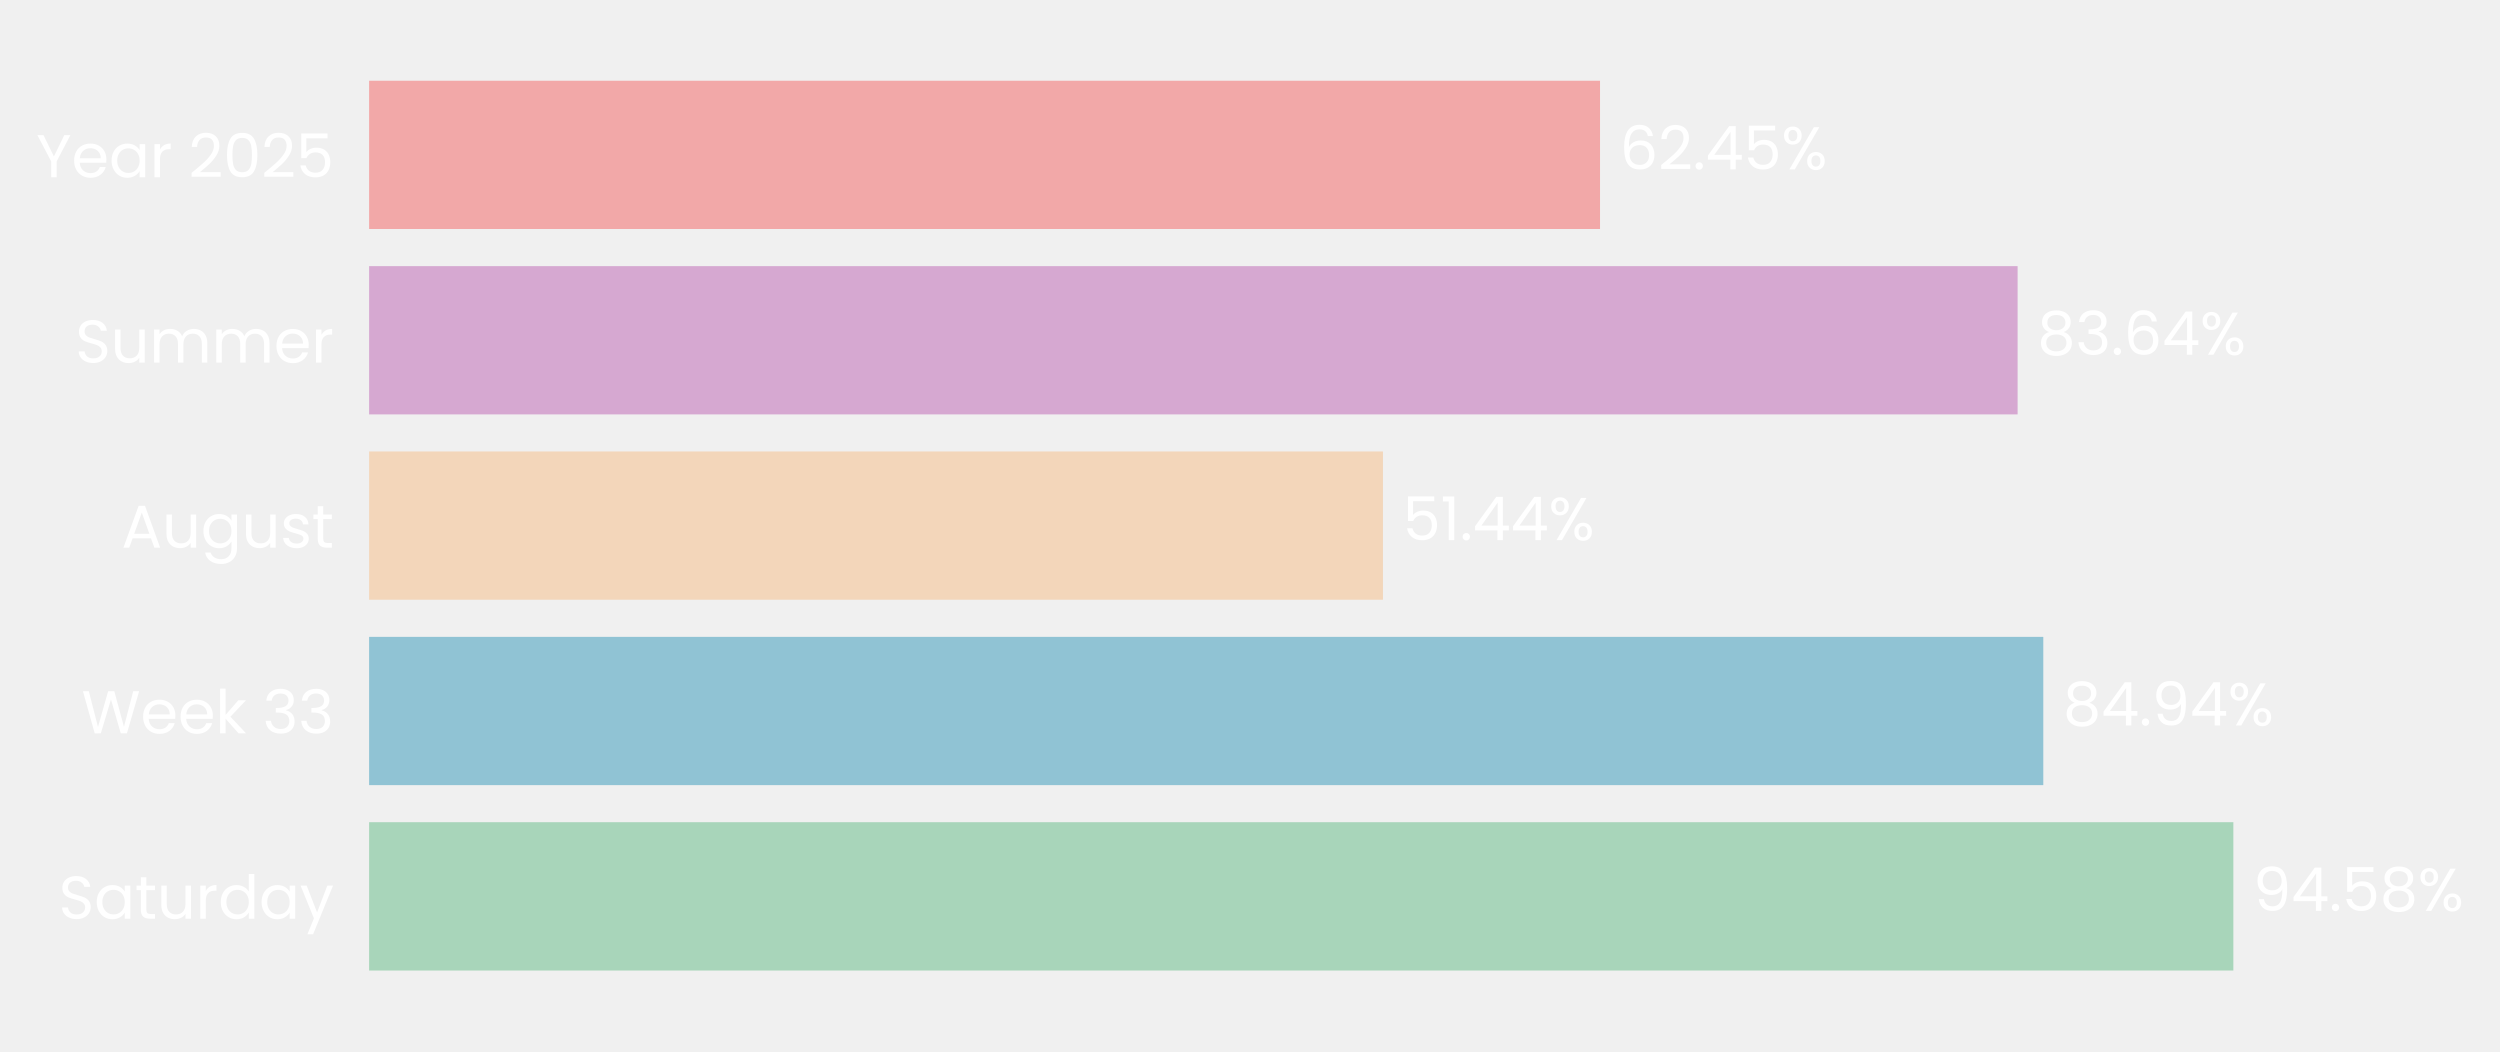
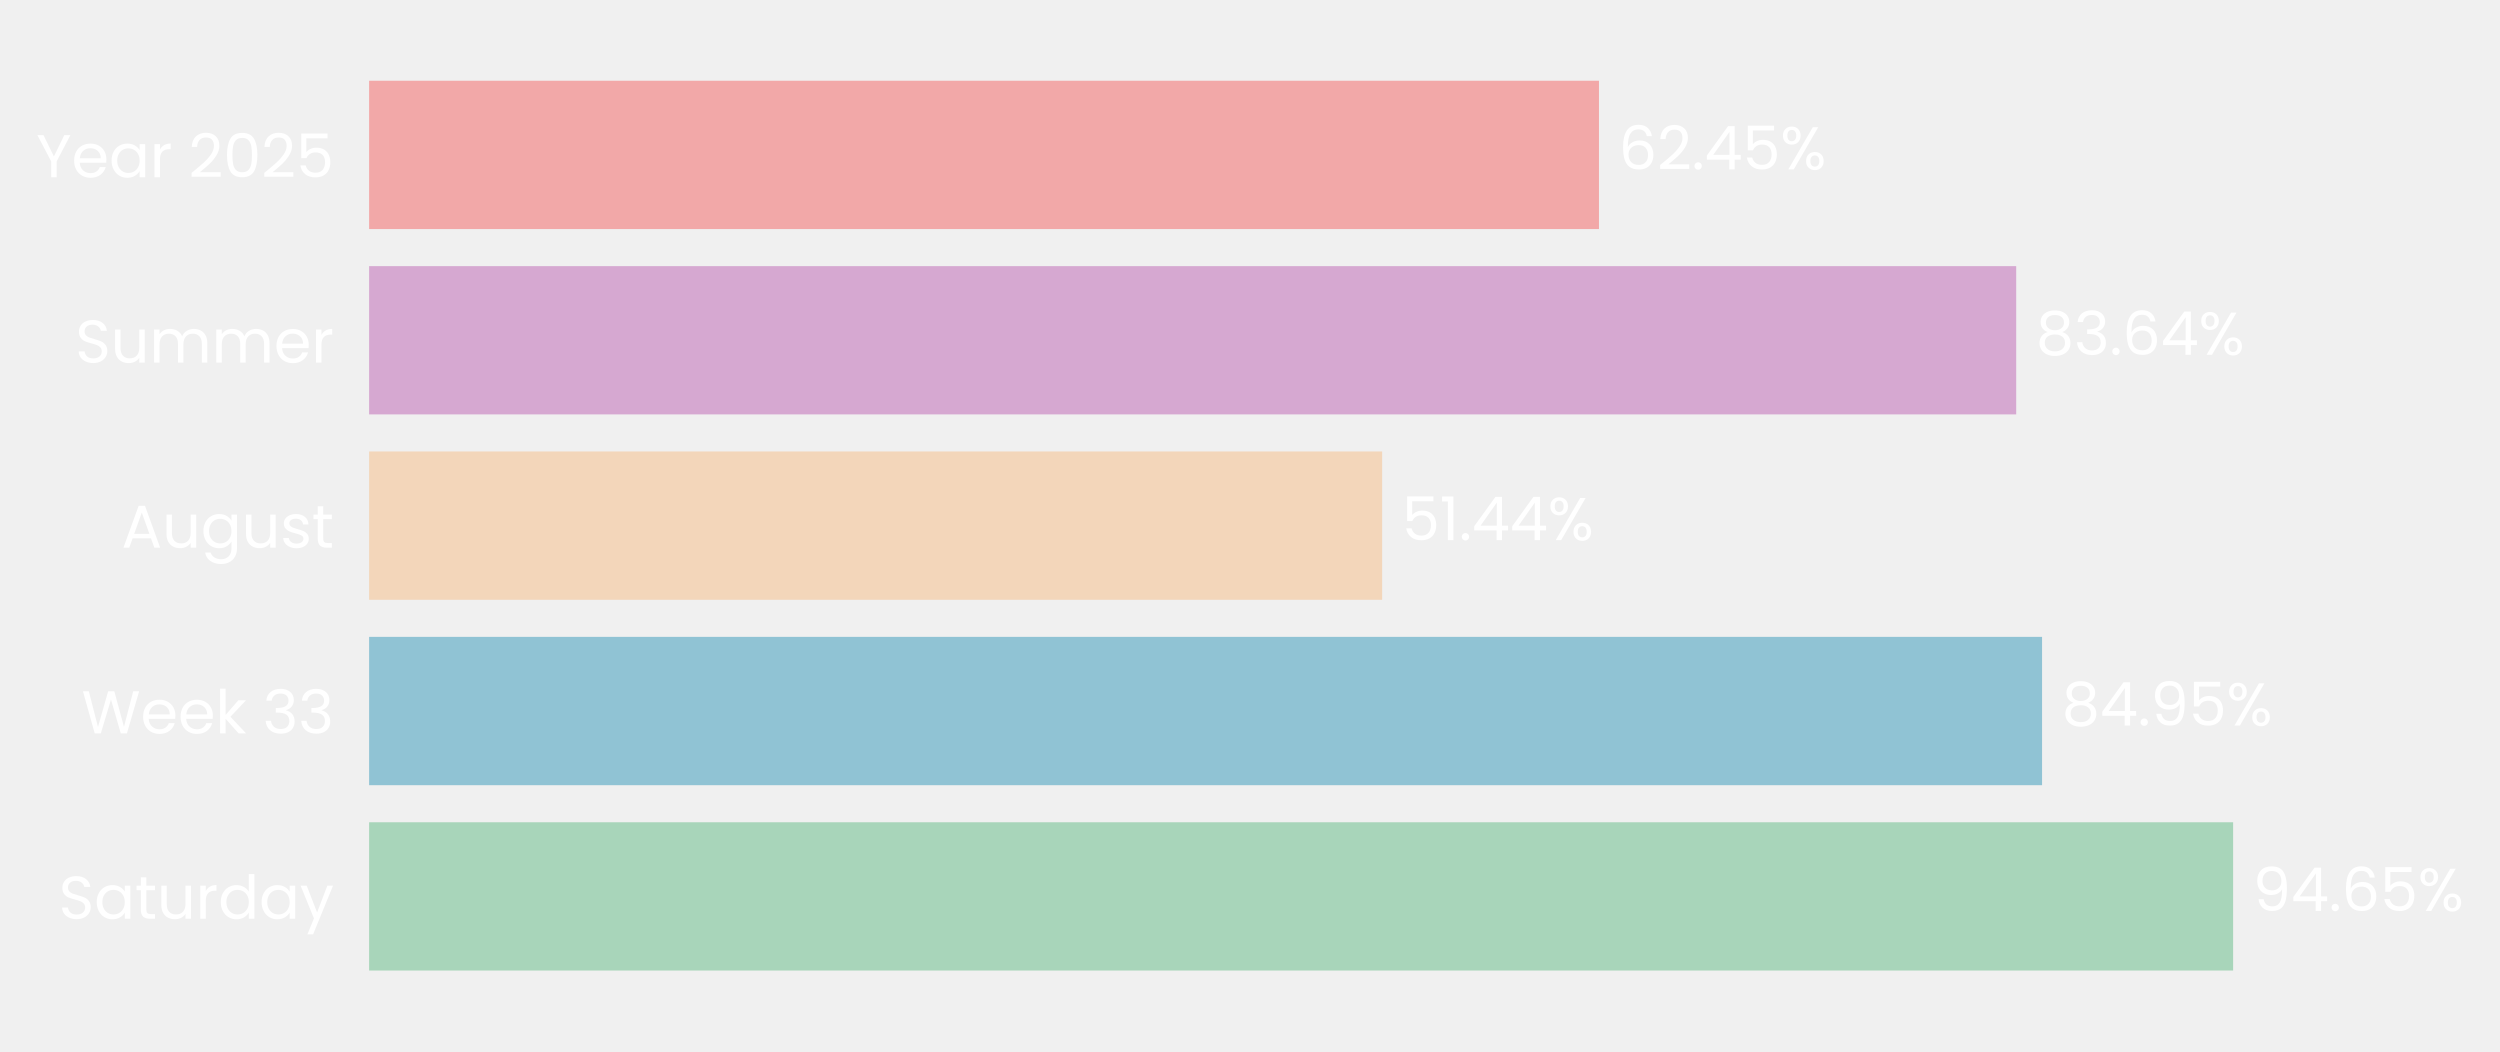
- <svg xmlns="http://www.w3.org/2000/svg" xmlns:xlink="http://www.w3.org/1999/xlink" width="496.556pt" height="208.8pt" viewBox="0 0 496.556 208.8" version="1.1">
+ <svg xmlns="http://www.w3.org/2000/svg" xmlns:xlink="http://www.w3.org/1999/xlink" width="496.531pt" height="208.8pt" viewBox="0 0 496.531 208.8" version="1.1">
  <defs>
    <style type="text/css">*{stroke-linejoin: round; stroke-linecap: butt}</style>
  </defs>
  <g id="figure_1">
    <g id="patch_1">
-       <path d="M 0 208.8  L 496.556 208.8  L 496.556 0  L 0 0  L 0 208.8  z " style="fill: none" />
+       <path d="M 0 208.8  L 496.531 208.8  L 496.531 0  L 0 0  L 0 208.8  z " style="fill: none" />
    </g>
    <g id="axes_1">
      <g id="patch_2">
-         <path d="M 73.311 201.6  L 464.803 201.6  L 464.803 7.2  L 73.311 7.2  L 73.311 201.6  z " style="fill: none" />
+         <path d="M 73.311 201.6  L 464.442 201.6  L 464.442 7.2  L 73.311 7.2  L 73.311 201.6  z " style="fill: none" />
      </g>
      <g id="patch_3">
-         <path d="M 73.311 192.764  L 443.597 192.764  L 443.597 163.309  L 73.311 163.309  z " clip-path="url(#pb91efe56ef)" style="fill: #a8d5ba" />
+         <path d="M 73.311 192.764  L 443.527 192.764  L 443.527 163.309  L 73.311 163.309  z " clip-path="url(#p8c8ef1a49f)" style="fill: #a8d5ba" />
      </g>
      <g id="patch_4">
-         <path d="M 73.311 155.945  L 405.846 155.945  L 405.846 126.491  L 73.311 126.491  z " clip-path="url(#pb91efe56ef)" style="fill: #90c3d4" />
+         <path d="M 73.311 155.945  L 405.578 155.945  L 405.578 126.491  L 73.311 126.491  z " clip-path="url(#p8c8ef1a49f)" style="fill: #90c3d4" />
      </g>
      <g id="patch_5">
-         <path d="M 73.311 119.127  L 274.687 119.127  L 274.687 89.673  L 73.311 89.673  z " clip-path="url(#pb91efe56ef)" style="fill: #f3d6ba" />
+         <path d="M 73.311 119.127  L 274.51 119.127  L 274.51 89.673  L 73.311 89.673  z " clip-path="url(#p8c8ef1a49f)" style="fill: #f3d6ba" />
      </g>
      <g id="patch_6">
-         <path d="M 73.311 82.309  L 400.742 82.309  L 400.742 52.855  L 73.311 52.855  z " clip-path="url(#pb91efe56ef)" style="fill: #d6a8d1" />
+         <path d="M 73.311 82.309  L 400.443 82.309  L 400.443 52.855  L 73.311 52.855  z " clip-path="url(#p8c8ef1a49f)" style="fill: #d6a8d1" />
      </g>
      <g id="patch_7">
-         <path d="M 73.311 45.491  L 317.801 45.491  L 317.801 16.036  L 73.311 16.036  z " clip-path="url(#pb91efe56ef)" style="fill: #f2a8a8" />
+         <path d="M 73.311 45.491  L 317.576 45.491  L 317.576 16.036  L 73.311 16.036  z " clip-path="url(#p8c8ef1a49f)" style="fill: #f2a8a8" />
      </g>
      <g id="matplotlib.axis_1">
        <g id="ytick_1">
          <g id="text_1">
            <g style="fill: #ffffff" transform="translate(11.65312 182.4764) scale(0.12 -0.12)">
              <defs>
                <path id="Poppins-Regular-53" d="M 1907 -45  Q 1466 -45 1117 112  Q 768 269 569 547  Q 371 826 365 1190  L 986 1190  Q 1018 877 1245 662  Q 1472 448 1907 448  Q 2323 448 2563 656  Q 2803 864 2803 1190  Q 2803 1446 2662 1606  Q 2522 1766 2310 1849  Q 2099 1933 1741 2029  Q 1299 2144 1033 2259  Q 768 2374 579 2620  Q 390 2867 390 3283  Q 390 3648 576 3929  Q 762 4211 1098 4364  Q 1434 4518 1869 4518  Q 2496 4518 2896 4204  Q 3296 3891 3347 3373  L 2707 3373  Q 2675 3629 2438 3824  Q 2202 4019 1811 4019  Q 1446 4019 1216 3830  Q 986 3642 986 3302  Q 986 3059 1123 2905  Q 1261 2752 1462 2672  Q 1664 2592 2029 2490  Q 2470 2368 2739 2249  Q 3008 2131 3200 1884  Q 3392 1638 3392 1216  Q 3392 890 3219 602  Q 3046 314 2707 134  Q 2368 -45 1907 -45  z " transform="scale(0.015625)" />
                <path id="Poppins-Regular-61" d="M 275 1766  Q 275 2304 492 2710  Q 710 3117 1091 3341  Q 1472 3565 1939 3565  Q 2400 3565 2739 3366  Q 3078 3168 3245 2867  L 3245 3507  L 3834 3507  L 3834 0  L 3245 0  L 3245 653  Q 3072 346 2729 144  Q 2387 -58 1933 -58  Q 1466 -58 1088 172  Q 710 403 492 819  Q 275 1235 275 1766  z M 3245 1760  Q 3245 2157 3085 2451  Q 2925 2746 2653 2902  Q 2381 3059 2054 3059  Q 1728 3059 1459 2905  Q 1190 2752 1030 2457  Q 870 2163 870 1766  Q 870 1363 1030 1065  Q 1190 768 1459 611  Q 1728 454 2054 454  Q 2381 454 2653 611  Q 2925 768 3085 1065  Q 3245 1363 3245 1760  z " transform="scale(0.015625)" />
                <path id="Poppins-Regular-74" d="M 1203 3027  L 1203 960  Q 1203 704 1312 598  Q 1421 493 1690 493  L 2118 493  L 2118 0  L 1594 0  Q 1107 0 864 224  Q 621 448 621 960  L 621 3027  L 166 3027  L 166 3507  L 621 3507  L 621 4390  L 1203 4390  L 1203 3507  L 2118 3507  L 2118 3027  L 1203 3027  z " transform="scale(0.015625)" />
                <path id="Poppins-Regular-75" d="M 3603 3507  L 3603 0  L 3021 0  L 3021 518  Q 2854 250 2556 99  Q 2259 -51 1901 -51  Q 1491 -51 1164 118  Q 838 288 649 627  Q 461 966 461 1453  L 461 3507  L 1037 3507  L 1037 1530  Q 1037 1011 1299 732  Q 1562 454 2016 454  Q 2483 454 2752 742  Q 3021 1030 3021 1581  L 3021 3507  L 3603 3507  z " transform="scale(0.015625)" />
                <path id="Poppins-Regular-72" d="M 1075 2938  Q 1229 3238 1513 3404  Q 1798 3571 2208 3571  L 2208 2970  L 2054 2970  Q 1075 2970 1075 1907  L 1075 0  L 493 0  L 493 3507  L 1075 3507  L 1075 2938  z " transform="scale(0.015625)" />
                <path id="Poppins-Regular-64" d="M 275 1766  Q 275 2304 492 2710  Q 710 3117 1091 3341  Q 1472 3565 1946 3565  Q 2355 3565 2707 3376  Q 3059 3187 3245 2880  L 3245 4736  L 3834 4736  L 3834 0  L 3245 0  L 3245 659  Q 3072 346 2733 144  Q 2394 -58 1939 -58  Q 1472 -58 1091 172  Q 710 403 492 819  Q 275 1235 275 1766  z M 3245 1760  Q 3245 2157 3085 2451  Q 2925 2746 2653 2902  Q 2381 3059 2054 3059  Q 1728 3059 1459 2905  Q 1190 2752 1030 2457  Q 870 2163 870 1766  Q 870 1363 1030 1065  Q 1190 768 1459 611  Q 1728 454 2054 454  Q 2381 454 2653 611  Q 2925 768 3085 1065  Q 3245 1363 3245 1760  z " transform="scale(0.015625)" />
                <path id="Poppins-Regular-79" d="M 3514 3507  L 1402 -1651  L 800 -1651  L 1491 38  L 77 3507  L 723 3507  L 1824 666  L 2912 3507  L 3514 3507  z " transform="scale(0.015625)" />
              </defs>
              <use xlink:href="#Poppins-Regular-53" />
              <use xlink:href="#Poppins-Regular-61" transform="translate(58.7 0)" />
              <use xlink:href="#Poppins-Regular-74" transform="translate(126.3 0)" />
              <use xlink:href="#Poppins-Regular-75" transform="translate(162.7 0)" />
              <use xlink:href="#Poppins-Regular-72" transform="translate(226.7 0)" />
              <use xlink:href="#Poppins-Regular-64" transform="translate(264 0)" />
              <use xlink:href="#Poppins-Regular-61" transform="translate(331.5999 0)" />
              <use xlink:href="#Poppins-Regular-79" transform="translate(399.1999 0)" />
            </g>
          </g>
        </g>
        <g id="ytick_2">
          <g id="text_2">
            <g style="fill: #ffffff" transform="translate(16.19813 145.6582) scale(0.12 -0.12)">
              <defs>
                <path id="Poppins-Regular-57" d="M 6099 4461  L 4806 0  L 4154 0  L 3117 3590  L 2042 0  L 1395 -6  L 147 4461  L 768 4461  L 1741 678  L 2816 4461  L 3469 4461  L 4493 691  L 5472 4461  L 6099 4461  z " transform="scale(0.015625)" />
                <path id="Poppins-Regular-65" d="M 3693 1888  Q 3693 1722 3674 1536  L 870 1536  Q 902 1018 1225 726  Q 1549 435 2010 435  Q 2387 435 2640 611  Q 2893 787 2995 1082  L 3622 1082  Q 3482 576 3059 259  Q 2637 -58 2010 -58  Q 1510 -58 1116 166  Q 723 390 499 803  Q 275 1216 275 1760  Q 275 2304 492 2713  Q 710 3123 1104 3344  Q 1498 3565 2010 3565  Q 2509 3565 2893 3347  Q 3277 3130 3485 2749  Q 3693 2368 3693 1888  z M 3091 2010  Q 3091 2342 2944 2582  Q 2797 2822 2544 2947  Q 2291 3072 1984 3072  Q 1542 3072 1232 2790  Q 922 2509 877 2010  L 3091 2010  z " transform="scale(0.015625)" />
                <path id="Poppins-Regular-6b" d="M 2451 0  L 1075 1549  L 1075 0  L 493 0  L 493 4736  L 1075 4736  L 1075 1952  L 2426 3507  L 3238 3507  L 1587 1760  L 3245 0  L 2451 0  z " transform="scale(0.015625)" />
                <path id="Poppins-Regular-20" transform="scale(0.015625)" />
                <path id="Poppins-Regular-33" d="M 384 3462  Q 429 4051 838 4384  Q 1248 4717 1901 4717  Q 2336 4717 2653 4560  Q 2970 4403 3133 4134  Q 3296 3866 3296 3526  Q 3296 3130 3069 2842  Q 2842 2554 2477 2470  L 2477 2438  Q 2893 2336 3136 2035  Q 3379 1734 3379 1248  Q 3379 883 3212 592  Q 3046 301 2713 134  Q 2381 -32 1914 -32  Q 1235 -32 800 323  Q 365 678 314 1331  L 877 1331  Q 922 947 1190 704  Q 1459 461 1907 461  Q 2355 461 2588 694  Q 2822 928 2822 1299  Q 2822 1779 2502 1990  Q 2182 2202 1536 2202  L 1389 2202  L 1389 2688  L 1542 2688  Q 2131 2694 2432 2883  Q 2733 3072 2733 3469  Q 2733 3808 2512 4013  Q 2291 4218 1882 4218  Q 1485 4218 1241 4013  Q 998 3808 954 3462  L 384 3462  z " transform="scale(0.015625)" />
              </defs>
              <use xlink:href="#Poppins-Regular-57" />
              <use xlink:href="#Poppins-Regular-65" transform="translate(97.59999 0)" />
              <use xlink:href="#Poppins-Regular-65" transform="translate(159.6 0)" />
              <use xlink:href="#Poppins-Regular-6b" transform="translate(221.6 0)" />
              <use xlink:href="#Poppins-Regular-20" transform="translate(273.0999 0)" />
              <use xlink:href="#Poppins-Regular-33" transform="translate(299.7999 0)" />
              <use xlink:href="#Poppins-Regular-33" transform="translate(358.6999 0)" />
            </g>
          </g>
        </g>
        <g id="ytick_3">
          <g id="text_3">
            <g style="fill: #ffffff" transform="translate(24.11812 108.78) scale(0.12 -0.12)">
              <defs>
                <path id="Poppins-Regular-41" d="M 3130 992  L 1184 992  L 826 0  L 211 0  L 1824 4435  L 2496 4435  L 4102 0  L 3488 0  L 3130 992  z M 2963 1466  L 2157 3718  L 1350 1466  L 2963 1466  z " transform="scale(0.015625)" />
                <path id="Poppins-Regular-67" d="M 1939 3565  Q 2394 3565 2736 3366  Q 3078 3168 3245 2867  L 3245 3507  L 3834 3507  L 3834 -77  Q 3834 -557 3629 -931  Q 3424 -1306 3043 -1517  Q 2662 -1728 2157 -1728  Q 1466 -1728 1005 -1401  Q 544 -1075 461 -512  L 1037 -512  Q 1133 -832 1433 -1027  Q 1734 -1222 2157 -1222  Q 2637 -1222 2941 -921  Q 3245 -621 3245 -77  L 3245 659  Q 3072 352 2733 147  Q 2394 -58 1939 -58  Q 1472 -58 1091 172  Q 710 403 492 819  Q 275 1235 275 1766  Q 275 2304 492 2710  Q 710 3117 1091 3341  Q 1472 3565 1939 3565  z M 3245 1760  Q 3245 2157 3085 2451  Q 2925 2746 2653 2902  Q 2381 3059 2054 3059  Q 1728 3059 1459 2905  Q 1190 2752 1030 2457  Q 870 2163 870 1766  Q 870 1363 1030 1065  Q 1190 768 1459 611  Q 1728 454 2054 454  Q 2381 454 2653 611  Q 2925 768 3085 1065  Q 3245 1363 3245 1760  z " transform="scale(0.015625)" />
                <path id="Poppins-Regular-73" d="M 1734 -58  Q 1331 -58 1011 80  Q 691 218 505 464  Q 320 710 301 1030  L 902 1030  Q 928 768 1149 601  Q 1370 435 1728 435  Q 2061 435 2253 582  Q 2445 730 2445 954  Q 2445 1184 2240 1296  Q 2035 1408 1606 1517  Q 1216 1619 969 1724  Q 723 1830 547 2038  Q 371 2246 371 2586  Q 371 2854 531 3078  Q 691 3302 985 3433  Q 1280 3565 1658 3565  Q 2240 3565 2598 3270  Q 2957 2976 2982 2464  L 2400 2464  Q 2381 2739 2179 2905  Q 1978 3072 1638 3072  Q 1325 3072 1139 2937  Q 954 2803 954 2586  Q 954 2413 1066 2301  Q 1178 2189 1347 2121  Q 1517 2054 1818 1971  Q 2195 1869 2432 1769  Q 2669 1670 2838 1472  Q 3008 1274 3014 954  Q 3014 666 2854 435  Q 2694 205 2403 73  Q 2112 -58 1734 -58  z " transform="scale(0.015625)" />
              </defs>
              <use xlink:href="#Poppins-Regular-41" />
              <use xlink:href="#Poppins-Regular-75" transform="translate(67.39999 0)" />
              <use xlink:href="#Poppins-Regular-67" transform="translate(131.4 0)" />
              <use xlink:href="#Poppins-Regular-75" transform="translate(199 0)" />
              <use xlink:href="#Poppins-Regular-73" transform="translate(263 0)" />
              <use xlink:href="#Poppins-Regular-74" transform="translate(315.2 0)" />
            </g>
          </g>
        </g>
        <g id="ytick_4">
          <g id="text_4">
            <g style="fill: #ffffff" transform="translate(14.95125 72.02182) scale(0.12 -0.12)">
              <defs>
                <path id="Poppins-Regular-6d" d="M 4710 3571  Q 5120 3571 5440 3401  Q 5760 3232 5945 2893  Q 6131 2554 6131 2067  L 6131 0  L 5555 0  L 5555 1984  Q 5555 2509 5296 2787  Q 5037 3066 4595 3066  Q 4141 3066 3872 2774  Q 3603 2483 3603 1933  L 3603 0  L 3027 0  L 3027 1984  Q 3027 2509 2768 2787  Q 2509 3066 2067 3066  Q 1613 3066 1344 2774  Q 1075 2483 1075 1933  L 1075 0  L 493 0  L 493 3507  L 1075 3507  L 1075 3002  Q 1248 3277 1539 3424  Q 1830 3571 2182 3571  Q 2624 3571 2963 3372  Q 3302 3174 3469 2790  Q 3616 3162 3955 3366  Q 4294 3571 4710 3571  z " transform="scale(0.015625)" />
              </defs>
              <use xlink:href="#Poppins-Regular-53" />
              <use xlink:href="#Poppins-Regular-75" transform="translate(58.7 0)" />
              <use xlink:href="#Poppins-Regular-6d" transform="translate(122.7 0)" />
              <use xlink:href="#Poppins-Regular-6d" transform="translate(225.7 0)" />
              <use xlink:href="#Poppins-Regular-65" transform="translate(328.7 0)" />
              <use xlink:href="#Poppins-Regular-72" transform="translate(390.6999 0)" />
            </g>
          </g>
        </g>
        <g id="ytick_5">
          <g id="text_5">
            <g style="fill: #ffffff" transform="translate(7.2 35.20364) scale(0.12 -0.12)">
              <defs>
                <path id="Poppins-Regular-59" d="M 3616 4461  L 2163 1683  L 2163 0  L 1581 0  L 1581 1683  L 122 4461  L 768 4461  L 1869 2202  L 2970 4461  L 3616 4461  z " transform="scale(0.015625)" />
                <path id="Poppins-Regular-32" d="M 326 467  Q 1139 1120 1600 1539  Q 2061 1958 2377 2416  Q 2694 2874 2694 3315  Q 2694 3731 2492 3971  Q 2291 4211 1843 4211  Q 1408 4211 1168 3939  Q 928 3667 909 3213  L 346 3213  Q 371 3930 780 4320  Q 1190 4710 1837 4710  Q 2496 4710 2883 4345  Q 3270 3981 3270 3341  Q 3270 2810 2953 2307  Q 2637 1805 2233 1424  Q 1830 1043 1203 538  L 3405 538  L 3405 51  L 326 51  L 326 467  z " transform="scale(0.015625)" />
                <path id="Poppins-Regular-30" d="M 397 2362  Q 397 3462 755 4080  Q 1114 4698 2010 4698  Q 2899 4698 3257 4080  Q 3616 3462 3616 2362  Q 3616 1242 3257 621  Q 2899 0 2010 0  Q 1114 0 755 621  Q 397 1242 397 2362  z M 3040 2362  Q 3040 2918 2966 3305  Q 2893 3693 2665 3929  Q 2438 4166 2010 4166  Q 1574 4166 1347 3929  Q 1120 3693 1046 3305  Q 973 2918 973 2362  Q 973 1786 1046 1395  Q 1120 1005 1347 768  Q 1574 531 2010 531  Q 2438 531 2665 768  Q 2893 1005 2966 1395  Q 3040 1786 3040 2362  z " transform="scale(0.015625)" />
                <path id="Poppins-Regular-35" d="M 3347 4122  L 1101 4122  L 1101 2662  Q 1248 2867 1536 2998  Q 1824 3130 2157 3130  Q 2688 3130 3021 2909  Q 3354 2688 3498 2339  Q 3642 1990 3642 1600  Q 3642 1139 3469 774  Q 3296 410 2941 198  Q 2586 -13 2061 -13  Q 1389 -13 973 332  Q 557 678 467 1254  L 1037 1254  Q 1120 890 1389 685  Q 1658 480 2067 480  Q 2573 480 2829 784  Q 3085 1088 3085 1587  Q 3085 2086 2829 2358  Q 2573 2630 2074 2630  Q 1734 2630 1481 2467  Q 1229 2304 1114 2022  L 563 2022  L 563 4634  L 3347 4634  L 3347 4122  z " transform="scale(0.015625)" />
              </defs>
              <use xlink:href="#Poppins-Regular-59" />
              <use xlink:href="#Poppins-Regular-65" transform="translate(58.39999 0)" />
              <use xlink:href="#Poppins-Regular-61" transform="translate(120.4 0)" />
              <use xlink:href="#Poppins-Regular-72" transform="translate(188 0)" />
              <use xlink:href="#Poppins-Regular-20" transform="translate(225.3 0)" />
              <use xlink:href="#Poppins-Regular-32" transform="translate(252 0)" />
              <use xlink:href="#Poppins-Regular-30" transform="translate(309.4999 0)" />
              <use xlink:href="#Poppins-Regular-32" transform="translate(372.2999 0)" />
              <use xlink:href="#Poppins-Regular-35" transform="translate(429.7999 0)" />
            </g>
          </g>
        </g>
      </g>
      <g id="text_6">
-         <g style="fill: #ffffff" transform="translate(447.5119 180.9164) scale(0.12 -0.12)">
+         <g style="fill: #ffffff" transform="translate(447.4382 180.9164) scale(0.12 -0.12)">
          <defs>
            <path id="Poppins-Regular-39" d="M 1146 1242  Q 1210 877 1443 678  Q 1677 480 2074 480  Q 2605 480 2857 896  Q 3110 1312 3098 2298  Q 2963 2010 2649 1846  Q 2336 1683 1952 1683  Q 1523 1683 1187 1859  Q 851 2035 659 2374  Q 467 2714 467 3194  Q 467 3878 864 4297  Q 1261 4717 1990 4717  Q 2886 4717 3248 4134  Q 3610 3552 3610 2400  Q 3610 1594 3466 1069  Q 3322 544 2979 269  Q 2637 -6 2042 -6  Q 1389 -6 1024 346  Q 659 698 608 1242  L 1146 1242  z M 2048 2176  Q 2477 2176 2752 2441  Q 3027 2707 3027 3162  Q 3027 3642 2758 3936  Q 2490 4230 2003 4230  Q 1555 4230 1289 3948  Q 1024 3667 1024 3206  Q 1024 2739 1286 2457  Q 1549 2176 2048 2176  z " transform="scale(0.015625)" />
            <path id="Poppins-Regular-34" d="M 256 1030  L 256 1472  L 2502 4582  L 3200 4582  L 3200 1536  L 3840 1536  L 3840 1030  L 3200 1030  L 3200 0  L 2624 0  L 2624 1030  L 256 1030  z M 2650 3974  L 928 1536  L 2650 1536  L 2650 3974  z " transform="scale(0.015625)" />
            <path id="Poppins-Regular-2e" d="M 678 -38  Q 512 -38 397 77  Q 282 192 282 358  Q 282 525 397 640  Q 512 755 678 755  Q 838 755 950 640  Q 1062 525 1062 358  Q 1062 192 950 77  Q 838 -38 678 -38  z " transform="scale(0.015625)" />
-             <path id="Poppins-Regular-38" d="M 1242 2406  Q 883 2547 691 2816  Q 499 3085 499 3469  Q 499 3814 672 4092  Q 845 4371 1187 4534  Q 1530 4698 2016 4698  Q 2502 4698 2844 4534  Q 3187 4371 3363 4092  Q 3539 3814 3539 3469  Q 3539 3098 3340 2819  Q 3142 2541 2797 2406  Q 3194 2285 3427 1981  Q 3661 1677 3661 1248  Q 3661 832 3456 521  Q 3251 211 2876 41  Q 2502 -128 2016 -128  Q 1530 -128 1162 41  Q 794 211 589 521  Q 384 832 384 1248  Q 384 1677 614 1984  Q 845 2291 1242 2406  z M 2976 3398  Q 2976 3789 2720 4000  Q 2464 4211 2016 4211  Q 1574 4211 1318 4000  Q 1062 3789 1062 3392  Q 1062 3034 1328 2816  Q 1594 2598 2016 2598  Q 2445 2598 2710 2819  Q 2976 3040 2976 3398  z M 2016 2150  Q 1542 2150 1241 1929  Q 941 1709 941 1267  Q 941 858 1232 608  Q 1523 358 2016 358  Q 2509 358 2797 608  Q 3085 858 3085 1267  Q 3085 1696 2790 1923  Q 2496 2150 2016 2150  z " transform="scale(0.015625)" />
+             <path id="Poppins-Regular-36" d="M 2976 3526  Q 2835 4237 2099 4237  Q 1530 4237 1248 3798  Q 966 3360 973 2355  Q 1120 2688 1462 2877  Q 1805 3066 2227 3066  Q 2886 3066 3280 2656  Q 3674 2246 3674 1523  Q 3674 1088 3504 742  Q 3334 397 2992 192  Q 2650 -13 2163 -13  Q 1504 -13 1133 281  Q 762 576 614 1094  Q 467 1613 467 2374  Q 467 4723 2106 4723  Q 2733 4723 3091 4384  Q 3450 4045 3514 3526  L 2976 3526  z M 2106 2573  Q 1830 2573 1587 2461  Q 1344 2349 1193 2121  Q 1043 1894 1043 1568  Q 1043 1082 1324 778  Q 1606 474 2131 474  Q 2579 474 2844 752  Q 3110 1030 3110 1504  Q 3110 2003 2854 2288  Q 2598 2573 2106 2573  z " transform="scale(0.015625)" />
            <path id="Poppins-Regular-25" d="M 269 3584  Q 269 4019 531 4278  Q 794 4538 1203 4538  Q 1613 4538 1875 4278  Q 2138 4019 2138 3584  Q 2138 3142 1875 2883  Q 1613 2624 1203 2624  Q 794 2624 531 2883  Q 269 3142 269 3584  z M 4006 4467  L 1414 0  L 838 0  L 3430 4467  L 4006 4467  z M 1203 4179  Q 986 4179 861 4028  Q 736 3878 736 3584  Q 736 3290 861 3136  Q 986 2982 1203 2982  Q 1421 2982 1549 3139  Q 1677 3296 1677 3584  Q 1677 3878 1549 4028  Q 1421 4179 1203 4179  z M 2720 883  Q 2720 1325 2982 1584  Q 3245 1843 3654 1843  Q 4064 1843 4323 1584  Q 4582 1325 4582 883  Q 4582 448 4323 185  Q 4064 -77 3654 -77  Q 3245 -77 2982 182  Q 2720 442 2720 883  z M 3648 1478  Q 3430 1478 3302 1328  Q 3174 1178 3174 883  Q 3174 595 3302 444  Q 3430 294 3648 294  Q 3866 294 3994 444  Q 4122 595 4122 883  Q 4122 1178 3994 1328  Q 3866 1478 3648 1478  z " transform="scale(0.015625)" />
          </defs>
          <use xlink:href="#Poppins-Regular-39" />
          <use xlink:href="#Poppins-Regular-34" transform="translate(62.99999 0)" />
          <use xlink:href="#Poppins-Regular-2e" transform="translate(125.9 0)" />
-           <use xlink:href="#Poppins-Regular-35" transform="translate(146.9 0)" />
-           <use xlink:href="#Poppins-Regular-38" transform="translate(209.7 0)" />
-           <use xlink:href="#Poppins-Regular-25" transform="translate(272.7999 0)" />
+           <use xlink:href="#Poppins-Regular-36" transform="translate(146.9 0)" />
+           <use xlink:href="#Poppins-Regular-35" transform="translate(210.3999 0)" />
+           <use xlink:href="#Poppins-Regular-25" transform="translate(273.1999 0)" />
        </g>
      </g>
      <g id="text_7">
-         <g style="fill: #ffffff" transform="translate(409.7609 144.0982) scale(0.12 -0.12)">
+         <g style="fill: #ffffff" transform="translate(409.4893 144.0982) scale(0.12 -0.12)">
+           <defs>
+             <path id="Poppins-Regular-38" d="M 1242 2406  Q 883 2547 691 2816  Q 499 3085 499 3469  Q 499 3814 672 4092  Q 845 4371 1187 4534  Q 1530 4698 2016 4698  Q 2502 4698 2844 4534  Q 3187 4371 3363 4092  Q 3539 3814 3539 3469  Q 3539 3098 3340 2819  Q 3142 2541 2797 2406  Q 3194 2285 3427 1981  Q 3661 1677 3661 1248  Q 3661 832 3456 521  Q 3251 211 2876 41  Q 2502 -128 2016 -128  Q 1530 -128 1162 41  Q 794 211 589 521  Q 384 832 384 1248  Q 384 1677 614 1984  Q 845 2291 1242 2406  z M 2976 3398  Q 2976 3789 2720 4000  Q 2464 4211 2016 4211  Q 1574 4211 1318 4000  Q 1062 3789 1062 3392  Q 1062 3034 1328 2816  Q 1594 2598 2016 2598  Q 2445 2598 2710 2819  Q 2976 3040 2976 3398  z M 2016 2150  Q 1542 2150 1241 1929  Q 941 1709 941 1267  Q 941 858 1232 608  Q 1523 358 2016 358  Q 2509 358 2797 608  Q 3085 858 3085 1267  Q 3085 1696 2790 1923  Q 2496 2150 2016 2150  z " transform="scale(0.015625)" />
+           </defs>
          <use xlink:href="#Poppins-Regular-38" />
          <use xlink:href="#Poppins-Regular-34" transform="translate(63.09999 0)" />
          <use xlink:href="#Poppins-Regular-2e" transform="translate(126 0)" />
          <use xlink:href="#Poppins-Regular-39" transform="translate(147 0)" />
-           <use xlink:href="#Poppins-Regular-34" transform="translate(210 0)" />
-           <use xlink:href="#Poppins-Regular-25" transform="translate(272.8999 0)" />
+           <use xlink:href="#Poppins-Regular-35" transform="translate(210 0)" />
+           <use xlink:href="#Poppins-Regular-25" transform="translate(272.7999 0)" />
        </g>
      </g>
      <g id="text_8">
-         <g style="fill: #ffffff" transform="translate(278.6022 107.28) scale(0.12 -0.12)">
+         <g style="fill: #ffffff" transform="translate(278.4216 107.28) scale(0.12 -0.12)">
          <defs>
            <path id="Poppins-Regular-31" d="M 243 4096  L 243 4627  L 1446 4627  L 1446 0  L 858 0  L 858 4096  L 243 4096  z " transform="scale(0.015625)" />
          </defs>
          <use xlink:href="#Poppins-Regular-35" />
          <use xlink:href="#Poppins-Regular-31" transform="translate(62.79999 0)" />
          <use xlink:href="#Poppins-Regular-2e" transform="translate(94.79997 0)" />
          <use xlink:href="#Poppins-Regular-34" transform="translate(115.8 0)" />
          <use xlink:href="#Poppins-Regular-34" transform="translate(178.7 0)" />
          <use xlink:href="#Poppins-Regular-25" transform="translate(241.5999 0)" />
        </g>
      </g>
      <g id="text_9">
-         <g style="fill: #ffffff" transform="translate(404.657 70.46182) scale(0.12 -0.12)">
-           <defs>
-             <path id="Poppins-Regular-36" d="M 2976 3526  Q 2835 4237 2099 4237  Q 1530 4237 1248 3798  Q 966 3360 973 2355  Q 1120 2688 1462 2877  Q 1805 3066 2227 3066  Q 2886 3066 3280 2656  Q 3674 2246 3674 1523  Q 3674 1088 3504 742  Q 3334 397 2992 192  Q 2650 -13 2163 -13  Q 1504 -13 1133 281  Q 762 576 614 1094  Q 467 1613 467 2374  Q 467 4723 2106 4723  Q 2733 4723 3091 4384  Q 3450 4045 3514 3526  L 2976 3526  z M 2106 2573  Q 1830 2573 1587 2461  Q 1344 2349 1193 2121  Q 1043 1894 1043 1568  Q 1043 1082 1324 778  Q 1606 474 2131 474  Q 2579 474 2844 752  Q 3110 1030 3110 1504  Q 3110 2003 2854 2288  Q 2598 2573 2106 2573  z " transform="scale(0.015625)" />
-           </defs>
+         <g style="fill: #ffffff" transform="translate(404.3542 70.46182) scale(0.12 -0.12)">
          <use xlink:href="#Poppins-Regular-38" />
          <use xlink:href="#Poppins-Regular-33" transform="translate(63.09999 0)" />
          <use xlink:href="#Poppins-Regular-2e" transform="translate(122 0)" />
          <use xlink:href="#Poppins-Regular-36" transform="translate(143 0)" />
          <use xlink:href="#Poppins-Regular-34" transform="translate(206.5 0)" />
          <use xlink:href="#Poppins-Regular-25" transform="translate(269.3999 0)" />
        </g>
      </g>
      <g id="text_10">
-         <g style="fill: #ffffff" transform="translate(321.7162 33.64364) scale(0.12 -0.12)">
+         <g style="fill: #ffffff" transform="translate(321.4877 33.64364) scale(0.12 -0.12)">
          <use xlink:href="#Poppins-Regular-36" />
          <use xlink:href="#Poppins-Regular-32" transform="translate(63.49999 0)" />
          <use xlink:href="#Poppins-Regular-2e" transform="translate(121 0)" />
          <use xlink:href="#Poppins-Regular-34" transform="translate(142 0)" />
          <use xlink:href="#Poppins-Regular-35" transform="translate(204.8999 0)" />
          <use xlink:href="#Poppins-Regular-25" transform="translate(267.6999 0)" />
        </g>
      </g>
    </g>
  </g>
  <defs>
-     <clipPath id="pb91efe56ef">
-       <rect x="73.311" y="7.2" width="391.491" height="194.4" />
+     <clipPath id="p8c8ef1a49f">
+       <rect x="73.311" y="7.2" width="391.13" height="194.4" />
    </clipPath>
  </defs>
</svg>
